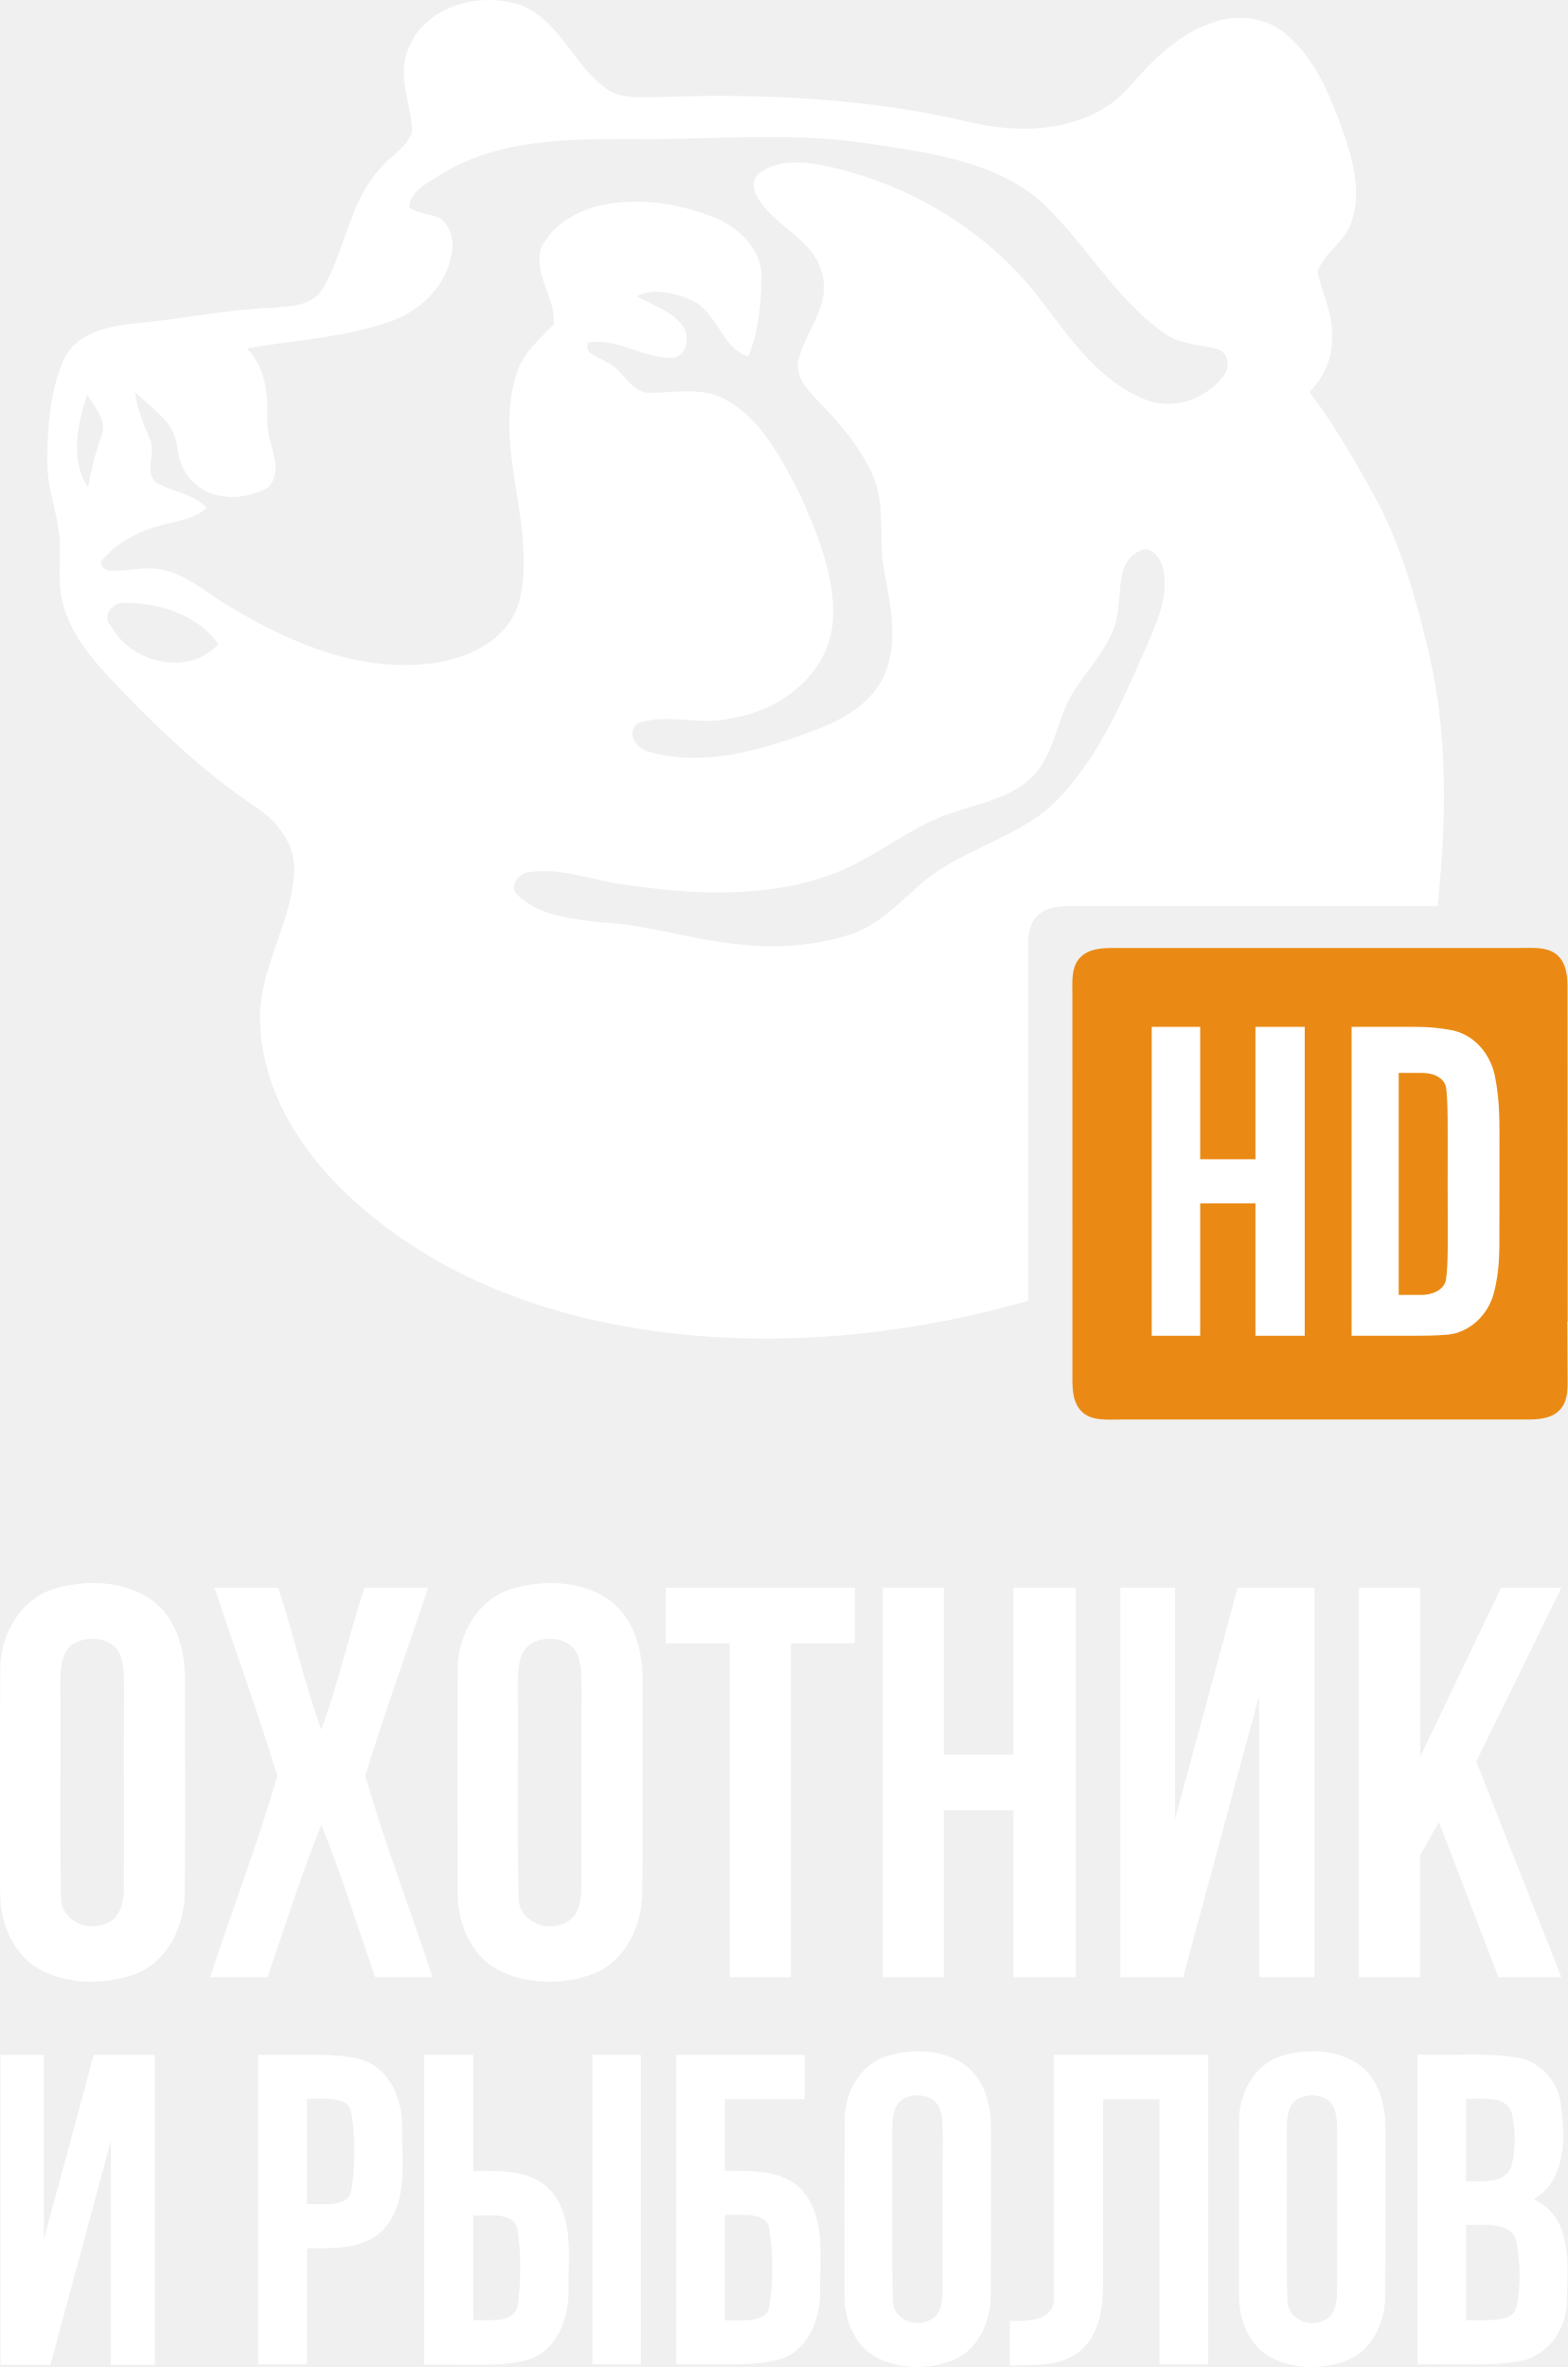
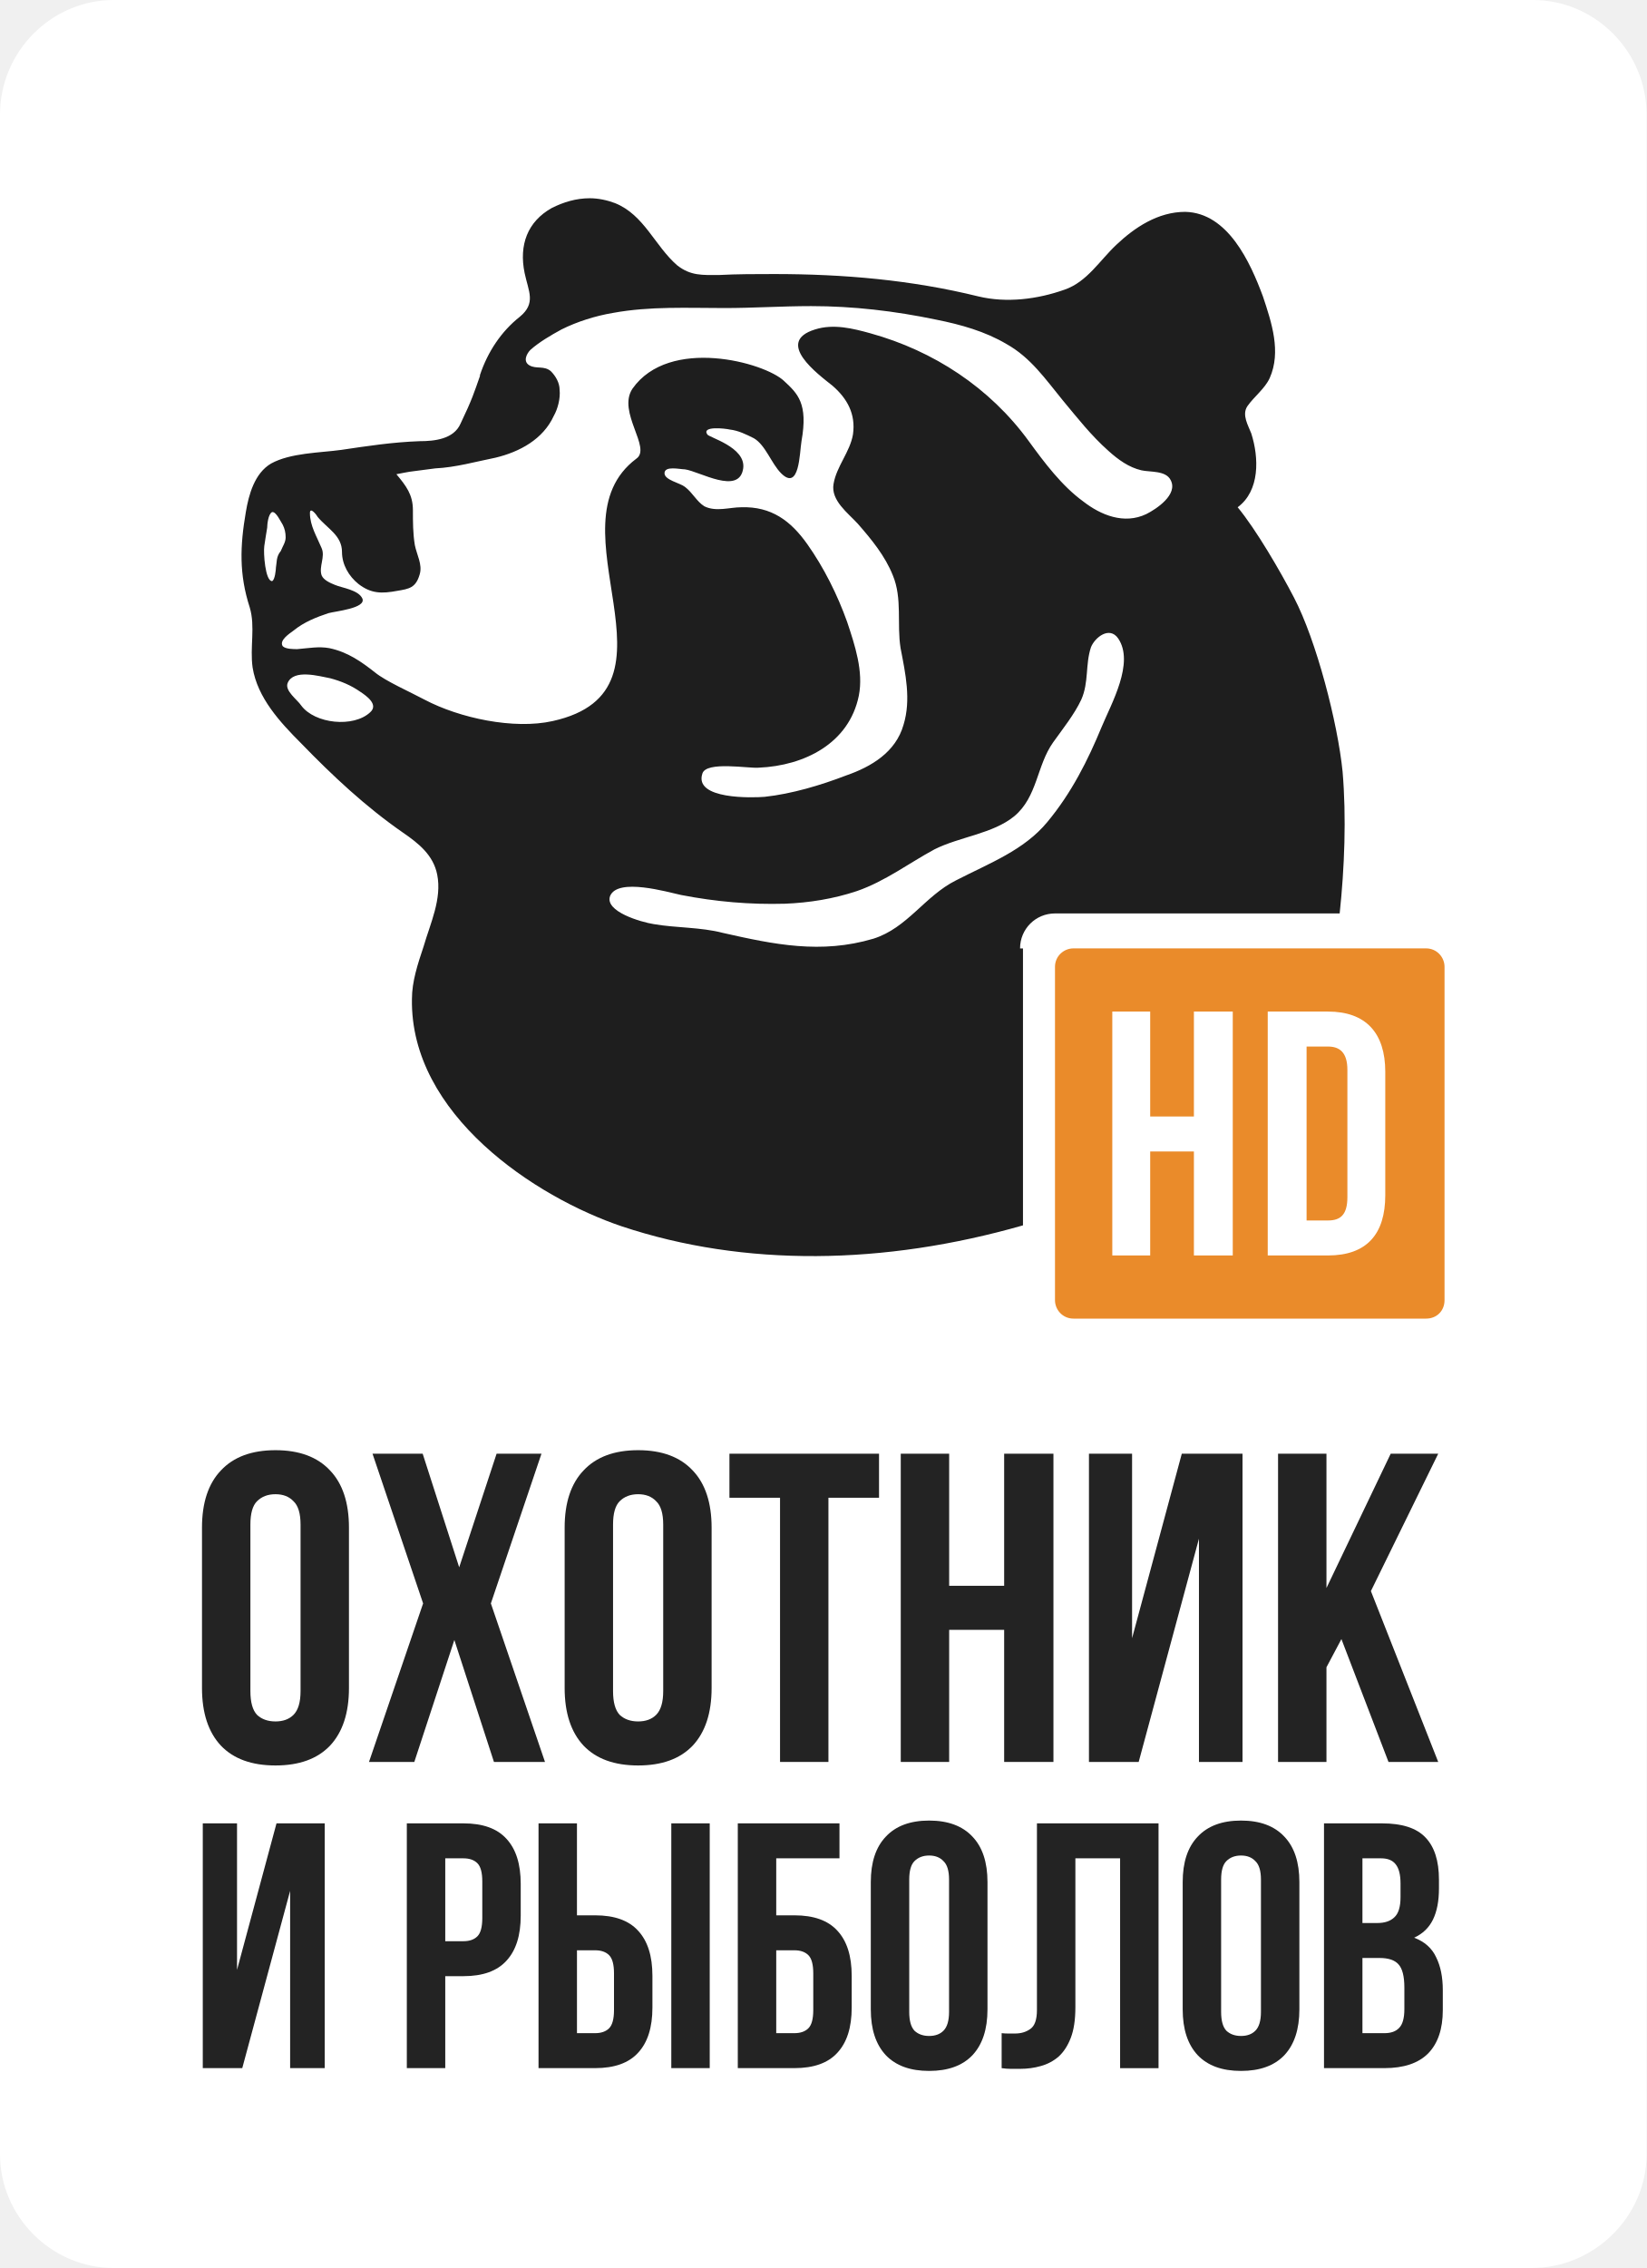
- <svg xmlns="http://www.w3.org/2000/svg" id="svg66" width="262.9pt" height="397pt" version="1.1" viewBox="0 0 262.9 397">
-   <path id="path31" d="m82.343 0.004c-5.801-0.121-11.806 2.672-13.903 8.29-1.858 4.516 0.474 9.1 0.691 13.655-0.731 2.806-3.685 4.159-5.375 6.332-5.425 5.8-5.801 14.259-10.03 20.741-1.996 2.441-5.463 2.361-8.309 2.618-7.776 0.296-15.405 1.966-23.142 2.638-4.377 0.484-9.594 1.64-11.59 6.076-2.322 5.286-2.727 11.225-2.757 16.926-0.099 5.039 2.224 9.742 2.115 14.771-0.01 3.34-0.316 6.778 0.731 10.009 1.423 4.575 4.564 8.34 7.775 11.808 7.391 7.826 15.227 15.335 24.179 21.382 3.755 2.431 6.946 6.411 6.601 11.134-0.484 8.863-6.354 16.679-5.672 25.73 0.642 13.309 9.436 24.623 19.573 32.537 15.355 12.262 34.929 17.894 54.265 19.436 18.487 1.443 37.148-0.847 54.958-5.915l-3e-3 -57.513c3e-3 -2.402-0.313-5.367 1.591-7.134 1.875-1.74 4.722-1.56 7.132-1.567l59.95-3e-3c1.378-14.038 1.812-28.41-1.453-42.227-2.154-9.209-4.693-18.478-9.308-26.788-3.261-5.919-6.679-11.778-10.74-17.193 2.361-2.48 3.933-5.731 3.765-9.229 0.247-3.844-1.69-7.281-2.411-10.947 1.008-3.103 4.348-4.802 5.495-7.875 2.035-5.128 0.474-10.751-1.255-15.731-2.115-5.889-4.594-12.054-9.495-16.204-3.211-2.796-7.856-3.409-11.837-2.144-6.008 1.808-10.543 6.423-14.544 11.017-6.521 7.45-17.874 8.044-26.886 5.801-16.965-3.962-34.494-4.783-51.854-4.16-2.945-0.01-6.215 0.425-8.793-1.304-5.454-3.784-7.667-11.018-13.882-13.874-1.736-0.692-3.649-1.055-5.582-1.096zm45.167 22.988c5.943-0.038 11.879 0.152 17.783 1.031 9.782 1.462 20.295 2.747 28.377 8.972 7.924 6.867 12.835 16.719 21.491 22.815 2.628 2.035 6.057 1.937 9.11 2.757 1.798 0.642 2.094 3.132 0.918 4.496-2.964 3.942-8.585 5.888-13.239 3.892-7.341-2.974-12.144-9.653-16.739-15.769-9.051-12.341-23.021-20.76-37.991-23.606-3.221-0.563-6.887-0.631-9.653 1.345-1.176 0.741-1.473 2.371-0.831 3.567 2.549 5.346 9.535 7.243 11.086 13.23 1.7 5.415-2.786 9.771-3.913 14.722-0.583 2.569 1.304 4.713 2.934 6.432 3.784 3.863 7.47 8.024 9.624 13.053 2.105 5.059 0.791 10.681 1.849 15.948 1.028 5.593 2.381 11.609 0.108 17.093-2.065 5.049-7.184 7.796-12.035 9.614-8.636 3.201-18.21 6.107-27.39 3.548-2.144-0.385-4.189-3.192-2.005-4.862 5.059-1.66 10.483 0.485 15.631-0.8 8.053-1.235 15.977-7.114 16.995-15.631 0.751-7.549-2.371-14.832-5.306-21.62-3.142-5.998-6.374-12.697-12.52-16.135-4.031-2.322-8.754-1.146-13.131-1.195-3.182-0.306-4.199-4.081-7.005-5.197-1.136-0.87-3.774-1.225-3.023-3.221 4.891-0.889 9.149 2.638 13.941 2.549 2.569-0.049 3.28-3.527 1.966-5.295-1.848-2.599-5.127-3.509-7.765-5.03 2.915-1.482 6.343-0.572 9.179 0.653 4.357 1.887 4.891 7.884 9.505 9.435 1.828-4.14 2.124-8.743 2.272-13.2 0.089-4.713-3.794-8.399-7.865-10.088-5.879-2.361-12.44-3.37-18.705-2.155-4.239 0.899-8.595 3.281-10.453 7.381-1.275 4.446 2.628 8.379 2.124 12.727-2.411 2.5-5.226 4.841-6.224 8.319-3.942 12.45 3.379 25.176 0.583 37.705-1.709 7.094-9.319 10.365-15.968 10.909-12.43 1.186-24.158-4.308-34.444-10.701-2.895-1.986-5.75-4.249-9.248-5.049-2.895-0.771-5.85 0.178-8.774 0.119-1.038 0.02-1.67-0.484-1.897-1.502 2.312-2.865 5.641-4.772 9.129-5.859 2.935-0.939 6.284-1.037 8.695-3.211-2.332-2.49-5.918-2.629-8.685-4.368-1.778-1.946 0.207-4.861-0.86-7.113-1.047-2.559-2.124-5.129-2.499-7.896 2.846 2.678 6.838 5.109 7.104 9.407 0.296 1.996 0.967 3.992 2.459 5.424 3.211 3.508 8.912 3.33 12.795 1.127 2.935-3.35-0.454-7.598-0.177-11.402 0.158-4.269-0.286-8.695-3.409-11.906 8.32-1.522 16.945-1.799 24.929-4.862 4.634-1.907 8.587-5.967 9.407-11.036 0.435-2.065-0.109-4.388-1.72-5.811-1.68-1.008-3.922-0.711-5.424-2.005 0.277-2.994 3.498-4.199 5.662-5.691 10.642-6.343 23.487-5.711 35.413-5.711 5.933-0.035 11.884-0.302 17.827-0.34zm-112.89 43.203c1.275 2.045 3.419 4.387 2.401 6.986-1.067 2.757-1.71 5.652-2.234 8.566-3.093-4.545-1.797-10.671-0.167-15.552zm177.57 25.963c1.497 0.044 2.578 1.861 2.883 3.274 1.047 4.812-1.284 9.447-3.122 13.745-3.982 9.011-7.995 18.398-15.079 25.453-6.709 6.393-16.53 7.923-23.209 14.326-3.3 2.905-6.502 6.205-10.761 7.667-6.195 2.124-12.885 2.471-19.356 1.73-7.658-0.781-15.038-3.271-22.745-3.656-4.842-0.553-10.326-1.047-14.011-4.575-1.62-1.492 0.306-3.814 2.084-3.854 5.365-0.781 10.544 1.423 15.81 2.095 11.541 1.69 23.734 2.372 34.869-1.739 7.43-2.707 13.398-8.399 21.045-10.592 4.436-1.462 9.397-2.47 12.766-5.968 3.774-4.12 3.913-10.167 7.075-14.653 2.747-4.209 6.738-8.093 7.074-13.389 0.563-3.29-0.099-7.895 3.577-9.585 0.385-0.206 0.753-0.29 1.099-0.28zm-171.56 8.956c5.899-0.109 12.42 1.927 16.006 6.896-5 5.533-14.634 3.231-18.003-2.994-1.66-1.512 0.099-3.892 1.997-3.902z" fill="#fff" stroke-width=".988" />
-   <g id="g1160" transform="translate(-2.9865e-6 -4.7921)" fill="#fff">
-     <path id="path33" d="m9.245 271.23c5.257-1.512 11.422-1.344 16.066 1.818 4.278 3.023 5.751 8.537 5.721 13.537-0.03 11.837 0.069 23.674-0.049 35.511-0.02 5.612-2.776 11.699-8.3 13.784-5.108 1.877-11.145 1.818-15.997-0.761-4.555-2.53-6.699-7.924-6.67-12.944 0.01-12.539-0.059-25.087 0.03-37.616 0.04-5.741 3.478-11.669 9.199-13.329m3.893 8.843c-2.994 1.097-3.023 4.723-3.023 7.381 0.109 11.798-0.148 23.605 0.128 35.393-0.198 4.002 4.506 6.146 7.796 4.456 2.371-1.018 2.727-3.853 2.737-6.116 0.059-10.869-0.04-21.748 0.04-32.626-0.079-2.134 0.119-4.387-0.741-6.393-1.215-2.5-4.555-3.014-6.936-2.095z" stroke-width=".988" />
-     <path id="path35-6" d="m35.982 271.09c3.468 10.533 7.311 20.966 10.533 31.559-3.28 11.373-7.608 22.498-11.274 33.772 3.201 0 6.402-0.01 9.603 0 2.974-8.488 5.664-17.221 9.043-25.561 3.379 8.339 6.069 17.073 9.043 25.561 3.201-0.01 6.403 0 9.605 0-3.666-11.274-7.993-22.399-11.274-33.772 3.221-10.592 7.064-21.026 10.533-31.559-3.557-0.01-7.114-0.02-10.671 0-2.618 7.924-4.37 15.967-7.235 23.812-2.865-7.845-4.617-15.888-7.235-23.812-3.557-0.02-7.113-0.01-10.67 0z" stroke-width=".988" />
-     <path id="path33-2" d="m85.976 271.23c5.257-1.512 11.422-1.344 16.066 1.818 4.278 3.023 5.751 8.537 5.721 13.537-0.03 11.837 0.069 23.674-0.049 35.511-0.02 5.612-2.776 11.699-8.3 13.784-5.108 1.877-11.145 1.818-15.997-0.761-4.555-2.53-6.699-7.924-6.67-12.944 0.01-12.539-0.059-25.087 0.03-37.616 0.04-5.741 3.478-11.669 9.199-13.329m3.893 8.843c-2.994 1.097-3.023 4.723-3.023 7.381 0.109 11.798-0.148 23.605 0.128 35.393-0.198 4.002 4.506 6.146 7.796 4.456 2.371-1.018 2.727-3.853 2.737-6.116 0.059-10.869-0.04-21.748 0.04-32.626-0.079-2.134 0.119-4.387-0.741-6.393-1.215-2.5-4.555-3.014-6.936-2.095z" stroke-width=".988" />
-     <path id="path39" d="m111.66 271.08h31.707v9.327h-10.721v56.009h-10.261v-56.009h-10.726z" stroke-width=".988" />
-     <path id="path41" d="m148.05 271.08h10.246v28.007h11.689v-28.007h10.424v65.341h-10.424v-27.997h-11.689v27.997h-10.246z" stroke-width=".988" />
-     <path id="path43" d="m187.9 271.09h9.155v38.866l10.508-38.866h12.88v65.331h-9.283v-47.185l-12.726 47.185h-10.533z" stroke-width=".988" />
-     <path id="path45" d="m227.9 271.1h10.276v28.392l13.571-28.392h10.118l-14.278 29.143 14.278 36.178h-10.553l-9.98-26.021-3.171 5.571v20.45h-10.262z" stroke-width=".988" />
-     <path id="path33-2-9" d="m148.95 349.57c4.162-1.197 9.043-1.064 12.72 1.439 3.387 2.394 4.553 6.759 4.529 10.717-0.023 9.372 0.055 18.744-0.039 28.115-0.016 4.443-2.198 9.262-6.571 10.913-4.044 1.486-8.824 1.439-12.665-0.602-3.606-2.003-5.304-6.274-5.28-10.248 8e-3 -9.927-0.047-19.862 0.024-29.782 0.031-4.545 2.754-9.239 7.283-10.553m3.082 7.002c-2.37 0.868-2.394 3.739-2.394 5.844 0.086 9.341-0.117 18.689 0.102 28.021-0.156 3.168 3.567 4.866 6.172 3.528 1.877-0.806 2.159-3.051 2.167-4.842 0.047-8.605-0.031-17.218 0.031-25.831-0.062-1.69 0.094-3.473-0.587-5.061-0.962-1.979-3.606-2.386-5.492-1.658z" stroke-width=".782" />
-     <path id="path33-2-9-7" d="m215.11 349.57c4.162-1.197 9.043-1.064 12.72 1.439 3.387 2.394 4.553 6.759 4.529 10.717-0.023 9.372 0.055 18.744-0.039 28.115-0.016 4.443-2.198 9.262-6.571 10.913-4.044 1.486-8.824 1.439-12.665-0.602-3.606-2.003-5.304-6.274-5.28-10.248 8e-3 -9.927-0.047-19.862 0.024-29.782 0.031-4.545 2.754-9.239 7.283-10.553m3.082 7.001c-2.37 0.868-2.394 3.739-2.394 5.844 0.086 9.341-0.117 18.689 0.102 28.021-0.156 3.168 3.567 4.866 6.172 3.528 1.877-0.806 2.159-3.051 2.167-4.842 0.047-8.605-0.031-17.218 0.031-25.831-0.063-1.69 0.094-3.473-0.587-5.061-0.962-1.979-3.606-2.386-5.492-1.658z" stroke-width=".782" />
-     <path id="path43-4" d="m0.076 349.44h7.285v30.93l8.363-30.93h10.25v51.992h-7.388v-37.551l-10.128 37.551h-8.382z" stroke-width=".786" />
-     <path id="path59-7-1" d="m43.314 401.33h8.176v-19.46c4.466-0.01 9.767 0.306 13.038-3.369 3.982-4.684 2.806-11.333 2.905-17.015 0.079-4.644-2.134-9.92-6.966-11.294-2.501-0.645-5.055-0.751-7.625-0.751h-9.528v51.889m8.176-26.841v-17.686h3.013c1.815 0 3.983 0.343 4.373 2.065 0.771 4.377 0.711 8.972 0.049 13.359-0.3 1.823-2.38 2.262-4.199 2.262z" stroke-width=".988" />
-     <path id="path55" d="m71.187 349.44c2.707 0.01 5.425 0.01 8.142 0.01-0.01 6.482 0.01 12.973-0.01 19.455 4.417 0.01 9.644-0.316 12.954 3.231 3.962 4.387 2.935 10.76 3.053 16.185 0.207 4.861-1.719 10.622-6.808 12.203-5.642 1.522-11.57 0.524-17.331 0.81-0.01-17.291 0-34.592 0-51.894m8.142 26.846c0 5.889-0.01 11.778 0 17.677 2.589-0.217 6.917 0.8 7.608-2.717 0.375-4.219 0.543-8.557-0.148-12.736-1.087-3.004-5-1.956-7.46-2.223z" stroke-width=".988" />
-     <path id="path57" d="m99.338 349.45h8.142v51.884h-8.142z" stroke-width=".988" />
-     <path id="path59" d="m113.41 349.44c7.183-0.01 14.372 0.01 21.555 0 0 2.47-0.01 4.95 0 7.42h-13.379v12.04c4.466 0.01 9.767-0.306 13.038 3.369 3.982 4.684 2.806 11.333 2.905 17.015 0.079 4.644-2.134 9.92-6.966 11.294-2.501 0.645-5.055 0.751-7.625 0.751h-9.528v-51.889m8.176 26.841v17.686h3.013c1.815 0 3.983-0.343 4.373-2.065 0.771-4.377 0.711-8.972 0.049-13.359-0.3-1.823-2.38-2.262-4.199-2.262z" stroke-width=".988" />
-     <path id="path61" d="m176.76 349.45h25.868v51.884h-8.162l-0.01-44.463h-9.471v31.49c-0.01 3.942-0.786 8.428-4.135 10.958-3.261 2.52-7.628 2.095-11.491 2.223v-7.48c2.737 0.04 7.411 0.119 7.401-3.745z" stroke-width=".988" />
-     <path id="path63" d="m237.73 349.39c2.86 0.101 5.737 0.023 8.608 0 2.773-0.022 5.54 0.056 8.279 0.536 3.804 0.682 6.679 4.002 7.154 7.776 0.79 5.543 0.929 12.736-4.565 15.987 6.492 2.856 5.77 10.819 5.573 16.689 0.178 4.782-3.073 9.565-7.905 10.464-2.896 0.495-5.824 0.556-8.755 0.525-2.799-0.029-5.603-0.101-8.388 0-0.01-17.301 0-34.686 0-51.977m8.147 7.423v13.843h2.594c2.042 0 4.114-0.414 4.989-2.46 0.781-2.954 0.761-6.156 0.04-9.11-0.787-2.12-2.865-2.273-4.91-2.273h-2.713m0 21.123v16.001h3.443c2.011 0 4.555-0.317 4.96-2.037 0.83-3.616 0.682-7.47 0.069-11.116-0.514-2.439-3.253-2.848-5.655-2.848z" stroke-width=".988" />
-     <path id="path59-7" d="m71.183 349.5h8.176v19.46c4.466 0.01 9.767-0.306 13.038 3.369 3.982 4.684 2.806 11.333 2.905 17.015 0.079 4.644-2.134 9.92-6.966 11.294-2.501 0.645-5.055 0.751-7.625 0.751h-9.528v-51.889m8.176 26.841v17.686h3.013c1.815 0 3.983-0.343 4.373-2.065 0.771-4.377 0.711-8.972 0.049-13.359-0.3-1.823-2.38-2.262-4.199-2.262z" stroke-width=".988" />
+ <svg xmlns="http://www.w3.org/2000/svg" id="Oir_HD" width="580.98" height="800" version="1.1" viewBox="0 0 580.98 800" xml:space="preserve">
+   <path id="path2" d="m540.87 0h-500.77c-21.937 0-40.103 18.166-40.103 40.446v719.45c0 21.937 18.166 40.103 40.103 40.103h500.43c21.937 0 40.446-18.166 40.446-40.103v-719.45c0-22.279-18.166-40.446-40.103-40.446z" clip-rule="evenodd" fill="#fff" fill-rule="evenodd" stroke-width="3.428" />
+   <g id="g6" transform="matrix(3.4276 0 0 3.4276 -1152 -620.39)">
+     <g id="text4" transform="matrix(.9995 0 0 1 355.53 393.83)" fill="#232323" aria-label="и рыболов">
+       <path id="path853" d="m5.506 0h-4.066v-25.19h3.527v15.078l4.066-15.078h4.966v25.19h-3.563v-18.245z" />
+       <path id="path855" d="m28.284-25.19q2.987 0 4.426 1.583 1.475 1.583 1.475 4.642v3.275q0 3.059-1.475 4.642-1.439 1.583-4.426 1.583h-1.871v9.464h-3.958v-25.19zm-1.871 3.599v8.529h1.871q0.936 0 1.439-0.504t0.504-1.871v-3.779q0-1.367-0.504-1.871t-1.439-0.504z" />
+       <path id="path857" d="m41.849-3.599q0.936 0 1.439-0.504t0.504-1.871v-3.779q0-1.367-0.504-1.871t-1.439-0.504h-1.871v8.529zm-5.83 3.599v-25.19h3.958v9.464h1.871q2.987 0 4.426 1.583 1.475 1.583 1.475 4.642v3.275q0 3.059-1.475 4.642-1.439 1.583-4.426 1.583zm13.674-25.19h3.958v25.19h-3.958z" />
+       <path id="path859" d="m60.501-15.726h1.871q2.987 0 4.426 1.583 1.475 1.583 1.475 4.642v3.275q0 3.059-1.475 4.642-1.439 1.583-4.426 1.583h-5.83v-25.19h10.472v3.599h-6.513zm1.871 12.127q0.936 0 1.439-0.504t0.504-1.871v-3.779q0-1.367-0.504-1.871t-1.439-0.504h-1.871v8.529z" />
+       <path id="path861" d="m74.198-5.794q0 1.367 0.54 1.943 0.576 0.54 1.511 0.54t1.475-0.54q0.576-0.576 0.576-1.943v-13.603q0-1.367-0.576-1.907-0.54-0.576-1.475-0.576t-1.511 0.576q-0.54 0.54-0.54 1.907zm-3.958-13.351q0-3.059 1.547-4.678 1.547-1.655 4.462-1.655 2.915 0 4.462 1.655 1.547 1.619 1.547 4.678v13.099q0 3.059-1.547 4.714-1.547 1.619-4.462 1.619-2.915 0-4.462-1.619-1.547-1.655-1.547-4.714z" />
+       <path id="path863" d="m95.916-21.591h-4.606v15.33q0 1.907-0.468 3.131-0.468 1.224-1.26 1.943-0.792 0.684-1.835 0.972-1.008 0.288-2.123 0.288-0.54 0-0.972 0t-0.936-0.072v-3.599q0.324 0.036 0.684 0.036t0.684 0q0.936 0 1.583-0.468 0.684-0.468 0.684-1.943v-19.216h12.523v25.19h-3.958z" />
+       <path id="path865" d="m106.32-5.794q0 1.367 0.54 1.943 0.576 0.54 1.511 0.54 0.936 0 1.475-0.54 0.576-0.576 0.576-1.943v-13.603q0-1.367-0.576-1.907-0.54-0.576-1.475-0.576-0.936 0-1.511 0.576-0.54 0.54-0.54 1.907zm-3.958-13.351q0-3.059 1.547-4.678 1.547-1.655 4.462-1.655 2.915 0 4.462 1.655 1.547 1.619 1.547 4.678v13.099q0 3.059-1.547 4.714-1.547 1.619-4.462 1.619-2.915 0-4.462-1.619-1.547-1.655-1.547-4.714z" />
+       <path id="path867" d="m122.89-25.19q3.095 0 4.462 1.439 1.403 1.439 1.403 4.354v0.9q0 1.943-0.612 3.203-0.612 1.26-1.943 1.871 1.619 0.612 2.267 2.015 0.684 1.367 0.684 3.383v2.051q0 2.915-1.511 4.462-1.511 1.511-4.498 1.511h-6.226v-25.19zm-2.015 13.854v7.737h2.267q1.008 0 1.511-0.54 0.54-0.54 0.54-1.943v-2.195q0-1.763-0.612-2.411-0.576-0.648-1.943-0.648zm0-10.256v6.657h1.547q1.116 0 1.727-0.576 0.648-0.576 0.648-2.087v-1.403q0-1.367-0.504-1.979-0.468-0.612-1.511-0.612z" />
+     </g>
  </g>
-   <g id="g1166" transform="translate(-126.8 15.607)">
-     <g id="#ea8a14ff" transform="translate(125.7 -15.586)">
-       <path id="path37" transform="matrix(.75 0 0 .75 -125.7 15.586)" d="m419.55 191.19c-2.951 8e-3 -6.436-0.21-8.732 1.92-2.331 2.163-1.943 5.793-1.947 8.734l4e-3 84.119c8e-3 2.951-0.208 6.438 1.922 8.734 2.163 2.331 5.791 1.941 8.732 1.945l89.379-4e-3c2.951-8e-3 6.436 0.21 8.732-1.92 2.331-2.163 1.943-5.793 1.947-8.734l-0.064-11.236 0.086-0.045-0.027-72.838c-8e-3 -2.951 0.21-6.436-1.92-8.732-2.163-2.331-5.791-1.943-8.732-1.947z" fill="#ea8a14" stroke-width="1.333" />
+   <g id="g10" transform="matrix(3.4276 0 0 3.4276 -1152 -620.39)">
+     <g id="text8" transform="matrix(.9995 0 0 1 355.53 362.32)" fill="#232323" aria-label="Охотник">
+       <path id="path838" d="m6.344-7.296q0 1.722 0.68 2.447 0.725 0.68 1.903 0.68 1.178 0 1.858-0.68 0.725-0.725 0.725-2.447v-17.129q0-1.722-0.725-2.402-0.68-0.725-1.858-0.725-1.178 0-1.903 0.725-0.68 0.68-0.68 2.402zm-4.985-16.812q0-3.852 1.949-5.891 1.949-2.084 5.619-2.084 3.671 0 5.619 2.084 1.949 2.039 1.949 5.891v16.495q0 3.852-1.949 5.936-1.949 2.039-5.619 2.039-3.671 0-5.619-2.039-1.949-2.084-1.949-5.936z" />
+       <path id="path840" d="m36.322-31.721-5.211 15.407 5.574 16.314h-5.257l-4.078-12.552-4.124 12.552h-4.668l5.574-16.314-5.211-15.407h5.166l3.761 11.691 3.852-11.691z" />
+       <path id="path842" d="m43.694-7.296q0 1.722 0.68 2.447 0.725 0.68 1.903 0.68t1.858-0.68q0.725-0.725 0.725-2.447v-17.129q0-1.722-0.725-2.402-0.68-0.725-1.858-0.725t-1.903 0.725q-0.68 0.68-0.68 2.402zm-4.985-16.812q0-3.852 1.949-5.891 1.949-2.084 5.619-2.084t5.619 2.084q1.949 2.039 1.949 5.891v16.495q0 3.852-1.949 5.936-1.949 2.039-5.619 2.039t-5.619-2.039q-1.949-2.084-1.949-5.936z" />
+       <path id="path844" d="m55.681-31.721h15.407v4.532h-5.211v27.189h-4.985v-27.189h-5.211z" />
+       <path id="path846" d="m78.311 0h-4.985v-31.721h4.985v13.595h5.664v-13.595h5.075v31.721h-5.075v-13.595h-5.664z" />
+       <path id="path848" d="m97.829 0h-5.121v-31.721h4.441v18.987l5.121-18.987h6.253v31.721h-4.486v-22.975z" />
+       <path id="path850" d="m118.71-12.643-1.541 2.9v9.743h-4.985v-31.721h4.985v13.821l6.616-13.821h4.894l-6.933 14.138 6.933 17.582h-5.121z" />
    </g>
-     <path id="path41-6" d="m319.96 156.62h8.124v22.207h9.268v-22.207l8.265-2e-5v51.81l-8.265 1e-5v-22.199h-9.268v22.199h-8.124z" fill="#fff" stroke-width=".783" />
-     <path id="path44" d="m353.48 156.62h10.297c2.525 0 3.321 0.07 5.813 0.44 4.3 0.54 7.35 4.08 8.03 8.37 0.556 2.993 0.673 6.023 0.663 9.062l-0.017 19.05c-0.042 2.587-0.25 5.159-0.916 7.678-0.91 3.6-3.98 6.67-7.76 7.02-1.94 0.177-3.876 0.19-5.813 0.19h-10.297v-51.81m7.9 7.72v37.24h3.849c1.609 0 3.675-0.716 4.061-2.45 0.443-2.767 0.3-6.975 0.3-16.195 0-8.745 0.093-13.778-0.27-16.195-0.409-1.757-2.353-2.4-4.091-2.4l-3.849-1e-5z" fill="#fff" />
  </g>
+   <g id="g14" transform="matrix(3.4276 0 0 3.4276 -1152 -620.39)">
+     <path id="path12" d="m441.1 278.6c0-2 1.6-3.6 3.6-3.6h29.3c0.5-4.7 0.7-9.9 0.3-14.6-0.5-5-2.7-13.5-5-17.9-1.4-2.7-3.9-7-5.8-9.3 2.3-1.7 2.2-5.1 1.4-7.6-0.3-0.8-1-1.9-0.4-2.8 0.7-1 1.8-1.8 2.3-2.9 1.2-2.7 0.2-5.7-0.7-8.4-1.3-3.5-3.6-8.6-8-8.7-2.8 0-5.2 1.6-7.1 3.4-1.7 1.6-3 3.8-5.3 4.6-2.8 1-6 1.4-8.9 0.7-6.9-1.7-13.9-2.3-21-2.3-1.9 0-3.8 0-5.7 0.1-1.7 0-2.9 0.1-4.3-1-2.3-2-3.4-5.2-6.4-6.4-0.8-0.3-1.7-0.5-2.6-0.5-1.4 0-2.7 0.4-3.9 1-2.5 1.4-3.4 3.8-2.8 6.7 0.4 1.9 1.2 3.1-0.5 4.5-1.9 1.5-3.3 3.6-4.1 6v0.1c-0.6 1.7-0.8 2.4-2 4.9-0.7 1.6-2.7 1.8-4.2 1.8-2.8 0.1-5.4 0.5-8.1 0.9-2.2 0.3-5.2 0.3-7.2 1.4-1.7 1-2.3 3.2-2.6 5-0.6 3.5-0.7 6.4 0.4 9.8 0.6 2 0 4.1 0.3 6.2 0.5 3.1 2.8 5.6 5 7.8 3.2 3.3 6.6 6.5 10.5 9.2 1.6 1.1 3.1 2.3 3.5 4.3 0.5 2.5-0.7 5-1.4 7.4-0.6 1.8-1.2 3.6-1.2 5.4-0.2 11.9 12.7 20.4 21.6 23.4 12.6 4.2 27 4 41.3-0.1v-28.5zm-76.6-39.2c0 0.2-0.1 1.3-0.4 1.4-0.7 0-0.9-2.9-0.8-3.6s0.2-1.3 0.3-1.9c0-0.3 0.1-1.4 0.5-1.6 0.4-0.1 0.9 1 1.1 1.3 0.2 0.4 0.3 0.8 0.3 1.3s-0.3 0.9-0.5 1.4c-0.5 0.6-0.4 1.2-0.5 1.7zm9.7 14.9c-1.7 1.6-5.7 1.2-7.1-0.7-0.4-0.6-1.7-1.5-1.4-2.3 0.6-1.5 3.3-0.7 4.4-0.5 1.1 0.3 2.1 0.7 3.1 1.4 0.6 0.4 1.9 1.3 1 2.1zm18.8 0.9c-4 0.9-9.6-0.3-13.2-2.2-1.5-0.8-4-1.9-5.1-2.8-1.4-1.1-2.8-2.1-4.7-2.5-1.1-0.2-2.1 0-3.3 0.1-0.4 0-1.2 0-1.5-0.3-0.4-0.6 0.7-1.3 1.1-1.6 1.1-0.9 2.4-1.4 3.6-1.8 0.7-0.2 3.9-0.5 3.5-1.5-0.4-0.9-2.1-1.1-2.8-1.4-0.5-0.2-1.2-0.5-1.4-1-0.3-0.9 0.4-1.9 0-2.8-0.5-1.2-1.2-2.3-1.2-3.6 0-0.7 0.7 0.2 0.8 0.4 1 1.2 2.5 1.9 2.5 3.6 0 1.3 0.7 2.5 1.7 3.3 1.3 1 2.4 1 4 0.7 1.2-0.2 1.9-0.3 2.3-1.7 0.3-1-0.3-2-0.5-3-0.2-1.2-0.2-2.4-0.2-3.6 0-1.6-0.7-2.5-1.7-3.7 0 0 1.5-0.3 1.7-0.3 0.8-0.1 1.5-0.2 2.3-0.3 2.1-0.1 4.2-0.7 6.2-1.1 2.5-0.6 4.9-1.9 6-4.3 0.4-0.7 0.7-1.8 0.6-2.7 0-0.7-0.4-1.4-0.9-1.9-0.7-0.6-1.5-0.2-2.2-0.6s-0.3-1.2 0.1-1.6c0.9-0.8 2.1-1.5 3.2-2.1 1.6-0.8 3.5-1.4 5.3-1.7 3.8-0.7 7.7-0.5 11.5-0.5 2.9 0 5.9-0.2 8.9-0.2 4.3 0 8.6 0.5 12.9 1.4 2.5 0.5 5 1.2 7.2 2.5 2.5 1.4 4 3.6 5.8 5.8 1.5 1.8 2.9 3.6 4.7 5.2 1 0.9 2.1 1.7 3.4 2 0.9 0.2 2.5 0 3 1 0.8 1.5-1.5 3-2.5 3.5-2.3 1.1-4.7 0.1-6.5-1.3-2.2-1.6-4-4-5.6-6.2-4-5.5-9.8-9.3-16.3-11.1-1.8-0.5-3.8-1-5.7-0.4-4.2 1.3 0.3 4.6 1.8 5.8 1.5 1.3 2.4 2.9 2.1 5-0.3 1.8-1.7 3.3-2 5.1-0.3 1.7 1.5 3 2.5 4.1 1.4 1.6 2.8 3.3 3.6 5.3 1 2.4 0.4 5 0.8 7.5 0.5 2.6 1.1 5.3 0.3 7.9-0.8 2.8-3.3 4.3-5.9 5.2-2.6 1-5.6 1.9-8.4 2.2-1.2 0.1-7.3 0.3-6.4-2.4 0.4-1.3 4.8-0.5 5.8-0.6 4.7-0.2 9.3-2.5 10.3-7.4 0.5-2.5-0.4-5.2-1.2-7.6-1-2.8-2.4-5.6-4.1-8s-3.7-3.9-6.8-3.8c-1.2 0-2.6 0.5-3.8-0.1-0.8-0.5-1.2-1.4-2-2-0.5-0.4-2.1-0.7-2.1-1.4 0-0.8 1.6-0.4 2.1-0.4 1.5 0.2 5.6 2.7 6-0.1 0.3-2.2-3.6-3.2-3.7-3.5-0.6-0.9 1.9-0.6 2.3-0.5 0.9 0.1 1.7 0.5 2.5 0.9 1.2 0.7 1.8 2.6 2.8 3.6 1.9 1.9 1.9-2.1 2.1-3.3 0.7-3.9-0.4-4.9-1.8-6.2-2-1.9-11.8-4.6-15.6 0.8-1.6 2.4 2 6.1 0.4 7.2-9.2 6.9 5.8 23.8-8.6 27zm17.5 21.8c-2.3-0.6-4.8-0.5-7.1-0.9-1.3-0.2-5.1-1.3-4.5-2.9 0.8-1.9 5.9-0.4 7.3-0.1 3.6 0.7 7.1 1 10.7 0.9 2.5-0.1 5-0.5 7.4-1.3 2.9-1 5.4-2.9 8-4.3 2.6-1.3 6-1.6 8.2-3.4 2.4-2 2.3-5.2 4-7.6 1-1.4 2.2-2.9 2.9-4.4 0.8-1.8 0.4-3.6 1-5.4 0.4-1 1.9-2.2 2.8-0.9 1.7 2.5-0.7 6.7-1.7 9.1-1.4 3.4-3.1 6.8-5.6 9.8-2.4 2.9-5.9 4.2-9.4 6-3.2 1.6-5 4.9-8.5 6-5.4 1.6-10.2 0.6-15.5-0.6z" clip-rule="evenodd" fill="#1e1e1e" fill-rule="evenodd" />
+   </g>
+   <path id="path16" d="m503.17 465.12h-124.42c-3.77 0-6.512-3.085-6.512-6.512v-117.57c0-3.77 3.085-6.512 6.512-6.512h124.42c3.77 0 6.512 3.085 6.512 6.512v117.57c0 3.77-2.742 6.512-6.512 6.512" fill="#ea8b2a" stroke-width="3.428" />
+   <path id="polygon18" d="m392.46 442.84v-86.033h13.368v37.018h15.424v-37.018h13.71v86.033h-13.71v-36.675h-15.424v36.675z" fill="#fff" stroke-width="3.428" />
+   <path id="path20" d="m447.3 356.81h21.251c13.368 0 20.223 7.541 20.223 21.251v43.53c0 13.71-6.512 21.251-20.223 21.251h-21.251zm13.71 12.339v61.354h7.541c4.456 0 6.855-2.057 6.855-8.226v-44.901c0-6.17-2.742-8.226-6.855-8.226z" fill="#fff" stroke-width="3.428" />
</svg>
